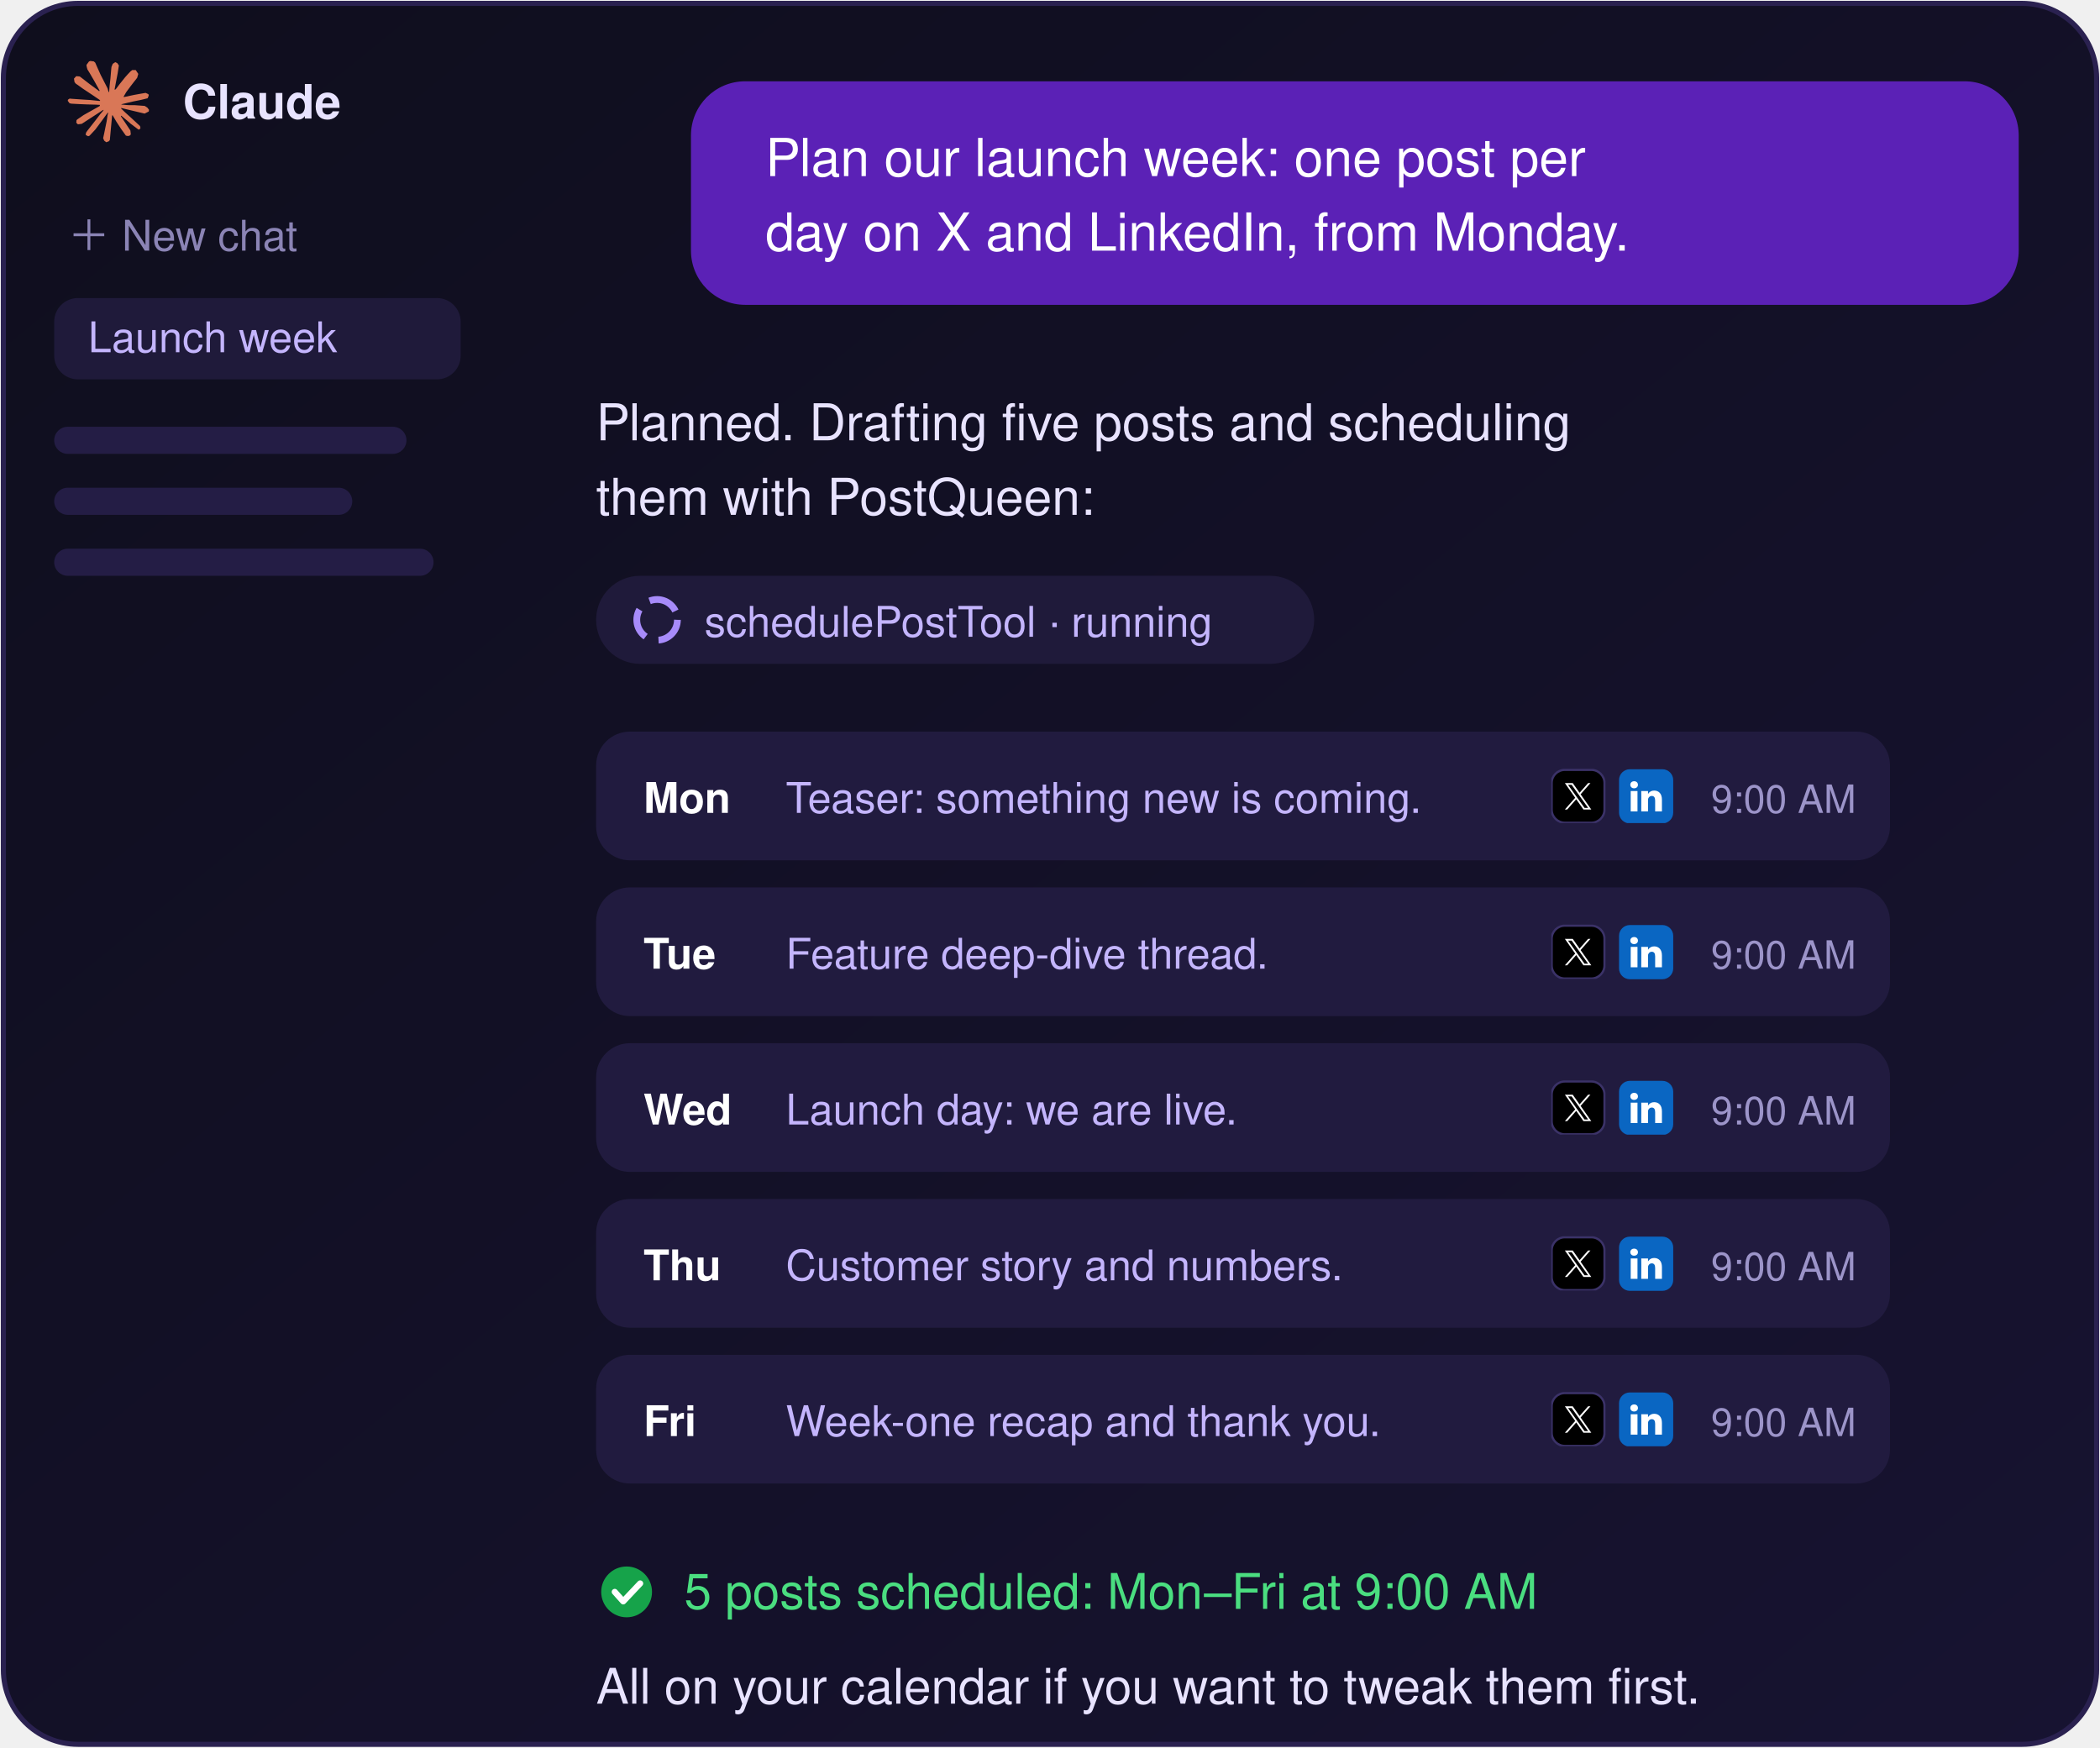
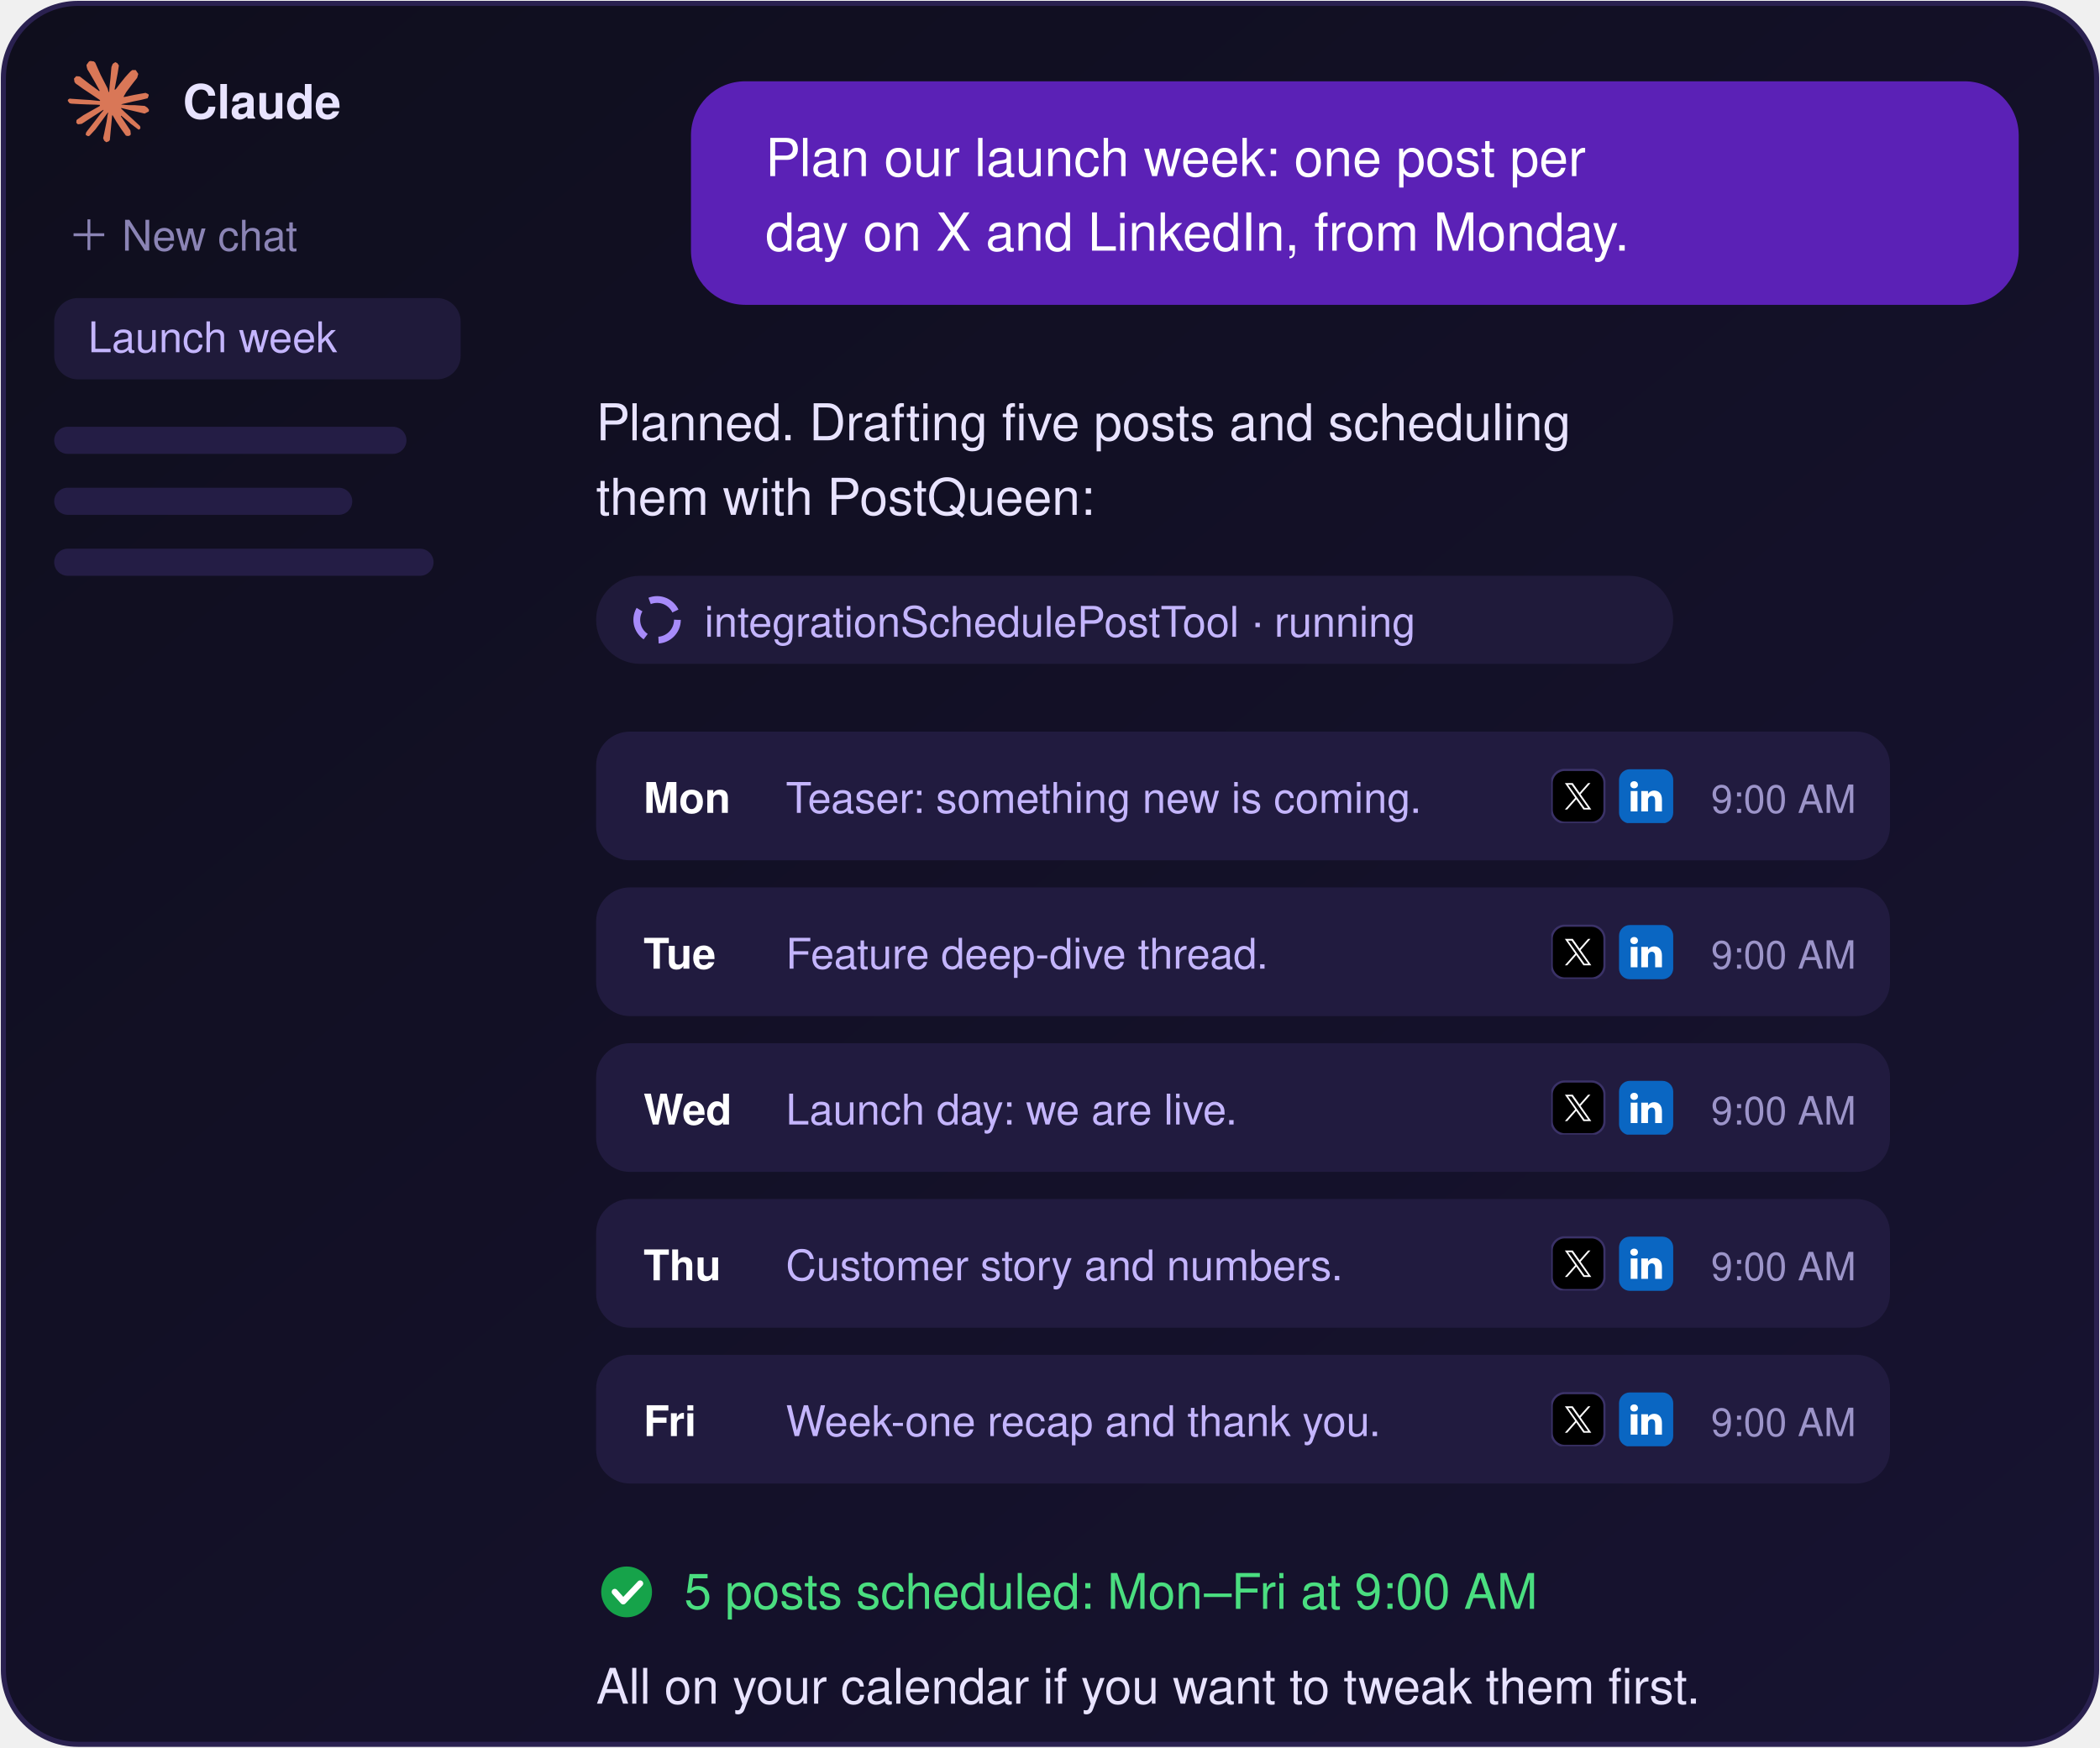
<svg xmlns="http://www.w3.org/2000/svg" width="620" height="516" viewBox="0 0 620 516" role="img" aria-label="Claude with the PostQueen connector: it plans a five-post launch week and schedules every post to X and LinkedIn.">
  <defs>
    <linearGradient id="bg" x1="0" y1="0" x2="1" y2="1">
      <stop offset="0" stop-color="#0f0e1d" />
      <stop offset="1" stop-color="#171331" />
    </linearGradient>
  </defs>
  <rect x="1" y="1" width="618" height="514" rx="22" fill="url(#bg)" stroke="#2a2150" stroke-width="1.5" />
  <svg viewBox="0 0 24 24" width="24" height="24" x="20" y="18" fill="#d97757">
    <path d="m4.714 15.956 4.717-2.647.079-.231-.079-.128h-.231l-.789-.049-2.696-.073-2.337-.097-2.265-.121-.571-.121-.534-.704.055-.352.48-.322.686.061 1.518.103 2.277.158 1.651.097 2.447.255h.389l.055-.158-.134-.097-.103-.097L6.973 9.836l-2.55-1.688-1.336-.971-.723-.492-.364-.461-.158-1.008.656-.723.88.061.225.061.892.686 1.906 1.475 2.489 1.834.364.303.146-.103.018-.073-.164-.273-1.354-2.447-1.445-2.489-.643-1.032-.17-.619c-.061-.255-.103-.467-.103-.729L6.287.134 6.7 0l.996.134.419.364.619 1.415 1.002 2.228 1.554 3.03.455.898.243.832.091.255h.158v-.146l.128-1.706.237-2.095.231-2.696.079-.759.376-.911.747-.492.583.279.48.686-.067.443-.285 1.852-.559 2.902-.364 1.943h.212l.243-.243.984-1.305 1.651-2.064.729-.82.85-.905.546-.431h1.032l.759 1.129-.34 1.166-1.062 1.348-.88 1.141-1.263 1.7-.789 1.36.073.109.188-.018 2.853-.607 1.542-.279 1.84-.316.832.389.091.395-.328.807-1.967.486-2.307.461-3.436.814-.043.03.049.061 1.548.146.662.036h1.621l3.018.225.789.522.474.638-.079.486-1.214.619-1.639-.389-3.825-.911-1.311-.328h-.182v.109l1.093 1.069 2.003 1.809 2.507 2.331.128.577-.322.455-.34-.049-2.204-1.657-.85-.747-1.925-1.621h-.128v.17l.443.65 2.344 3.521.121 1.081-.17.352-.607.212-.668-.121-1.372-1.925L14.38 17.959l-1.141-1.943-.14.079-.674 7.255-.316.37-.729.279-.607-.461-.322-.747.322-1.475.389-1.925.316-1.53.285-1.9.17-.631-.012-.043-.14.018-1.433 1.967-2.18 2.945-1.724 1.846-.413.164-.716-.37.067-.662.401-.589 2.386-3.036 1.439-1.882.929-1.087-.006-.158h-.055l-6.338 4.116-1.129.146-.486-.455.061-.747.231-.243 1.906-1.311Z" />
  </svg>
  <text x="54" y="35" font-family="'Segoe UI',Helvetica,Arial,sans-serif" font-size="14" font-weight="700" fill="#e8e3ff">Claude</text>
  <text x="20" y="74" font-family="'Segoe UI',Helvetica,Arial,sans-serif" font-size="12.5" fill="#8b84b5">＋ New chat</text>
  <rect x="16" y="88" width="120" height="24" rx="7" fill="#1f1a3a" />
  <text x="26" y="104" font-family="'Segoe UI',Helvetica,Arial,sans-serif" font-size="12.5" fill="#c4b5fd">Launch week</text>
  <rect x="16" y="126" width="104" height="8" rx="4" fill="#241d45" />
  <rect x="16" y="144" width="88" height="8" rx="4" fill="#241d45" />
  <rect x="16" y="162" width="112" height="8" rx="4" fill="#241d45" />
  <rect x="204" y="24" width="392" height="66" rx="16" fill="#5b21b6" />
  <text x="226" y="52" font-family="'Segoe UI',Helvetica,Arial,sans-serif" font-size="15.5" fill="#ffffff">Plan our launch week: one post per</text>
  <text x="226" y="74" font-family="'Segoe UI',Helvetica,Arial,sans-serif" font-size="15.5" fill="#ffffff">day on X and LinkedIn, from Monday.</text>
  <text x="176" y="130" font-family="'Segoe UI',Helvetica,Arial,sans-serif" font-size="15" fill="#e8e3ff">Planned. Drafting five posts and scheduling</text>
  <text x="176" y="152" font-family="'Segoe UI',Helvetica,Arial,sans-serif" font-size="15" fill="#e8e3ff">them with PostQueen:</text>
-   <rect x="176" y="170" width="212" height="26" rx="13" fill="#1f1a3a" />
+   <rect x="176" y="170" width="318" height="26" rx="13" fill="#1f1a3a" />
  <circle cx="194" cy="183" r="6" fill="none" stroke="#a78bfa" stroke-width="2" stroke-dasharray="9 4" />
-   <text x="208" y="188" font-family="'Segoe UI',Helvetica,Arial,sans-serif" font-size="12.5" fill="#c4b5fd">schedulePostTool · running</text>
+   <text x="208" y="188" font-family="'Segoe UI',Helvetica,Arial,sans-serif" font-size="12.5" fill="#c4b5fd">integrationSchedulePostTool · running</text>
  <rect x="176" y="216" width="382" height="38" rx="10" fill="#211b3f" />
  <text x="190" y="240" font-family="'Segoe UI',Helvetica,Arial,sans-serif" font-size="12.5" font-weight="700" fill="#ffffff">Mon</text>
  <text x="232" y="240" font-family="'Segoe UI',Helvetica,Arial,sans-serif" font-size="12.5" fill="#c4b5fd">Teaser: something new is coming.</text>
  <svg viewBox="0 0 49 49" width="16" height="16" x="458" y="227">
    <rect x="0.339" y="0.925" width="47.777" height="47.777" rx="11.944" fill="black" stroke="#3b3268" stroke-width="2" />
    <path d="M26.503 22.985L35.397 12.869H33.289L25.563 21.651L19.397 12.869H12.283L21.61 26.15L12.283 36.758H14.39L22.544 27.482L29.058 36.758H36.172L26.503 22.985ZM23.616 26.267L22.669 24.944L15.15 14.424H18.388L24.457 22.917L25.4 24.24L33.288 35.279H30.051L23.616 26.267Z" fill="white" />
  </svg>
  <svg viewBox="0 0 70 70" width="16" height="16" x="478" y="227">
    <rect x="-0.007" y="0.496" width="69.999" height="69.999" rx="14" fill="#0A66C2" />
    <path d="M14.577 20.527C14.577 19.213 15.037 18.129 15.956 17.275C16.876 16.421 18.071 15.994 19.543 15.994C20.988 15.994 22.157 16.415 23.051 17.255C23.97 18.122 24.43 19.252 24.43 20.645C24.43 21.906 23.983 22.957 23.09 23.798C22.17 24.665 20.962 25.099 19.464 25.099H19.425C17.979 25.099 16.81 24.665 15.917 23.798C15.023 22.931 14.577 21.84 14.577 20.527ZM15.089 55.014L15.089 28.685H23.839V55.014H15.089ZM28.687 55.014H37.437V40.312C37.437 39.393 37.542 38.683 37.752 38.184C38.12 37.291 38.678 36.535 39.427 35.918C40.176 35.3 41.115 34.992 42.245 34.992C45.188 34.992 46.66 36.975 46.66 40.943V55.014H55.409V39.918C55.409 36.029 54.49 33.08 52.651 31.07C50.811 29.06 48.381 28.055 45.359 28.055C41.969 28.055 39.329 29.513 37.437 32.43V32.509H37.397L37.437 32.43V28.685H28.687C28.739 29.526 28.766 32.141 28.766 36.529C28.766 40.917 28.739 47.078 28.687 55.014Z" fill="white" />
  </svg>
  <text x="548" y="240" text-anchor="end" font-family="'Segoe UI',Helvetica,Arial,sans-serif" font-size="11.5" fill="#9c94c9">9:00 AM</text>
  <rect x="176" y="262" width="382" height="38" rx="10" fill="#211b3f" />
  <text x="190" y="286" font-family="'Segoe UI',Helvetica,Arial,sans-serif" font-size="12.5" font-weight="700" fill="#ffffff">Tue</text>
  <text x="232" y="286" font-family="'Segoe UI',Helvetica,Arial,sans-serif" font-size="12.5" fill="#c4b5fd">Feature deep-dive thread.</text>
  <svg viewBox="0 0 49 49" width="16" height="16" x="458" y="273">
    <rect x="0.339" y="0.925" width="47.777" height="47.777" rx="11.944" fill="black" stroke="#3b3268" stroke-width="2" />
    <path d="M26.503 22.985L35.397 12.869H33.289L25.563 21.651L19.397 12.869H12.283L21.61 26.15L12.283 36.758H14.39L22.544 27.482L29.058 36.758H36.172L26.503 22.985ZM23.616 26.267L22.669 24.944L15.15 14.424H18.388L24.457 22.917L25.4 24.24L33.288 35.279H30.051L23.616 26.267Z" fill="white" />
  </svg>
  <svg viewBox="0 0 70 70" width="16" height="16" x="478" y="273">
    <rect x="-0.007" y="0.496" width="69.999" height="69.999" rx="14" fill="#0A66C2" />
    <path d="M14.577 20.527C14.577 19.213 15.037 18.129 15.956 17.275C16.876 16.421 18.071 15.994 19.543 15.994C20.988 15.994 22.157 16.415 23.051 17.255C23.97 18.122 24.43 19.252 24.43 20.645C24.43 21.906 23.983 22.957 23.09 23.798C22.17 24.665 20.962 25.099 19.464 25.099H19.425C17.979 25.099 16.81 24.665 15.917 23.798C15.023 22.931 14.577 21.84 14.577 20.527ZM15.089 55.014L15.089 28.685H23.839V55.014H15.089ZM28.687 55.014H37.437V40.312C37.437 39.393 37.542 38.683 37.752 38.184C38.12 37.291 38.678 36.535 39.427 35.918C40.176 35.3 41.115 34.992 42.245 34.992C45.188 34.992 46.66 36.975 46.66 40.943V55.014H55.409V39.918C55.409 36.029 54.49 33.08 52.651 31.07C50.811 29.06 48.381 28.055 45.359 28.055C41.969 28.055 39.329 29.513 37.437 32.43V32.509H37.397L37.437 32.43V28.685H28.687C28.739 29.526 28.766 32.141 28.766 36.529C28.766 40.917 28.739 47.078 28.687 55.014Z" fill="white" />
  </svg>
  <text x="548" y="286" text-anchor="end" font-family="'Segoe UI',Helvetica,Arial,sans-serif" font-size="11.5" fill="#9c94c9">9:00 AM</text>
  <rect x="176" y="308" width="382" height="38" rx="10" fill="#211b3f" />
  <text x="190" y="332" font-family="'Segoe UI',Helvetica,Arial,sans-serif" font-size="12.5" font-weight="700" fill="#ffffff">Wed</text>
  <text x="232" y="332" font-family="'Segoe UI',Helvetica,Arial,sans-serif" font-size="12.5" fill="#c4b5fd">Launch day: we are live.</text>
  <svg viewBox="0 0 49 49" width="16" height="16" x="458" y="319">
    <rect x="0.339" y="0.925" width="47.777" height="47.777" rx="11.944" fill="black" stroke="#3b3268" stroke-width="2" />
    <path d="M26.503 22.985L35.397 12.869H33.289L25.563 21.651L19.397 12.869H12.283L21.61 26.15L12.283 36.758H14.39L22.544 27.482L29.058 36.758H36.172L26.503 22.985ZM23.616 26.267L22.669 24.944L15.15 14.424H18.388L24.457 22.917L25.4 24.24L33.288 35.279H30.051L23.616 26.267Z" fill="white" />
  </svg>
  <svg viewBox="0 0 70 70" width="16" height="16" x="478" y="319">
    <rect x="-0.007" y="0.496" width="69.999" height="69.999" rx="14" fill="#0A66C2" />
    <path d="M14.577 20.527C14.577 19.213 15.037 18.129 15.956 17.275C16.876 16.421 18.071 15.994 19.543 15.994C20.988 15.994 22.157 16.415 23.051 17.255C23.97 18.122 24.43 19.252 24.43 20.645C24.43 21.906 23.983 22.957 23.09 23.798C22.17 24.665 20.962 25.099 19.464 25.099H19.425C17.979 25.099 16.81 24.665 15.917 23.798C15.023 22.931 14.577 21.84 14.577 20.527ZM15.089 55.014L15.089 28.685H23.839V55.014H15.089ZM28.687 55.014H37.437V40.312C37.437 39.393 37.542 38.683 37.752 38.184C38.12 37.291 38.678 36.535 39.427 35.918C40.176 35.3 41.115 34.992 42.245 34.992C45.188 34.992 46.66 36.975 46.66 40.943V55.014H55.409V39.918C55.409 36.029 54.49 33.08 52.651 31.07C50.811 29.06 48.381 28.055 45.359 28.055C41.969 28.055 39.329 29.513 37.437 32.43V32.509H37.397L37.437 32.43V28.685H28.687C28.739 29.526 28.766 32.141 28.766 36.529C28.766 40.917 28.739 47.078 28.687 55.014Z" fill="white" />
  </svg>
  <text x="548" y="332" text-anchor="end" font-family="'Segoe UI',Helvetica,Arial,sans-serif" font-size="11.5" fill="#9c94c9">9:00 AM</text>
  <rect x="176" y="354" width="382" height="38" rx="10" fill="#211b3f" />
  <text x="190" y="378" font-family="'Segoe UI',Helvetica,Arial,sans-serif" font-size="12.5" font-weight="700" fill="#ffffff">Thu</text>
  <text x="232" y="378" font-family="'Segoe UI',Helvetica,Arial,sans-serif" font-size="12.5" fill="#c4b5fd">Customer story and numbers.</text>
  <svg viewBox="0 0 49 49" width="16" height="16" x="458" y="365">
    <rect x="0.339" y="0.925" width="47.777" height="47.777" rx="11.944" fill="black" stroke="#3b3268" stroke-width="2" />
    <path d="M26.503 22.985L35.397 12.869H33.289L25.563 21.651L19.397 12.869H12.283L21.61 26.15L12.283 36.758H14.39L22.544 27.482L29.058 36.758H36.172L26.503 22.985ZM23.616 26.267L22.669 24.944L15.15 14.424H18.388L24.457 22.917L25.4 24.24L33.288 35.279H30.051L23.616 26.267Z" fill="white" />
  </svg>
  <svg viewBox="0 0 70 70" width="16" height="16" x="478" y="365">
    <rect x="-0.007" y="0.496" width="69.999" height="69.999" rx="14" fill="#0A66C2" />
    <path d="M14.577 20.527C14.577 19.213 15.037 18.129 15.956 17.275C16.876 16.421 18.071 15.994 19.543 15.994C20.988 15.994 22.157 16.415 23.051 17.255C23.97 18.122 24.43 19.252 24.43 20.645C24.43 21.906 23.983 22.957 23.09 23.798C22.17 24.665 20.962 25.099 19.464 25.099H19.425C17.979 25.099 16.81 24.665 15.917 23.798C15.023 22.931 14.577 21.84 14.577 20.527ZM15.089 55.014L15.089 28.685H23.839V55.014H15.089ZM28.687 55.014H37.437V40.312C37.437 39.393 37.542 38.683 37.752 38.184C38.12 37.291 38.678 36.535 39.427 35.918C40.176 35.3 41.115 34.992 42.245 34.992C45.188 34.992 46.66 36.975 46.66 40.943V55.014H55.409V39.918C55.409 36.029 54.49 33.08 52.651 31.07C50.811 29.06 48.381 28.055 45.359 28.055C41.969 28.055 39.329 29.513 37.437 32.43V32.509H37.397L37.437 32.43V28.685H28.687C28.739 29.526 28.766 32.141 28.766 36.529C28.766 40.917 28.739 47.078 28.687 55.014Z" fill="white" />
  </svg>
  <text x="548" y="378" text-anchor="end" font-family="'Segoe UI',Helvetica,Arial,sans-serif" font-size="11.5" fill="#9c94c9">9:00 AM</text>
  <rect x="176" y="400" width="382" height="38" rx="10" fill="#211b3f" />
  <text x="190" y="424" font-family="'Segoe UI',Helvetica,Arial,sans-serif" font-size="12.5" font-weight="700" fill="#ffffff">Fri</text>
  <text x="232" y="424" font-family="'Segoe UI',Helvetica,Arial,sans-serif" font-size="12.5" fill="#c4b5fd">Week-one recap and thank you.</text>
  <svg viewBox="0 0 49 49" width="16" height="16" x="458" y="411">
    <rect x="0.339" y="0.925" width="47.777" height="47.777" rx="11.944" fill="black" stroke="#3b3268" stroke-width="2" />
    <path d="M26.503 22.985L35.397 12.869H33.289L25.563 21.651L19.397 12.869H12.283L21.61 26.15L12.283 36.758H14.39L22.544 27.482L29.058 36.758H36.172L26.503 22.985ZM23.616 26.267L22.669 24.944L15.15 14.424H18.388L24.457 22.917L25.4 24.24L33.288 35.279H30.051L23.616 26.267Z" fill="white" />
  </svg>
  <svg viewBox="0 0 70 70" width="16" height="16" x="478" y="411">
    <rect x="-0.007" y="0.496" width="69.999" height="69.999" rx="14" fill="#0A66C2" />
    <path d="M14.577 20.527C14.577 19.213 15.037 18.129 15.956 17.275C16.876 16.421 18.071 15.994 19.543 15.994C20.988 15.994 22.157 16.415 23.051 17.255C23.97 18.122 24.43 19.252 24.43 20.645C24.43 21.906 23.983 22.957 23.09 23.798C22.17 24.665 20.962 25.099 19.464 25.099H19.425C17.979 25.099 16.81 24.665 15.917 23.798C15.023 22.931 14.577 21.84 14.577 20.527ZM15.089 55.014L15.089 28.685H23.839V55.014H15.089ZM28.687 55.014H37.437V40.312C37.437 39.393 37.542 38.683 37.752 38.184C38.12 37.291 38.678 36.535 39.427 35.918C40.176 35.3 41.115 34.992 42.245 34.992C45.188 34.992 46.66 36.975 46.66 40.943V55.014H55.409V39.918C55.409 36.029 54.49 33.08 52.651 31.07C50.811 29.06 48.381 28.055 45.359 28.055C41.969 28.055 39.329 29.513 37.437 32.43V32.509H37.397L37.437 32.43V28.685H28.687C28.739 29.526 28.766 32.141 28.766 36.529C28.766 40.917 28.739 47.078 28.687 55.014Z" fill="white" />
  </svg>
  <text x="548" y="424" text-anchor="end" font-family="'Segoe UI',Helvetica,Arial,sans-serif" font-size="11.5" fill="#9c94c9">9:00 AM</text>
  <circle cx="185" cy="470" r="7.5" fill="#16a34a" />
  <path d="M181.5 470 L184 472.8 L189 467.5" fill="none" stroke="#ffffff" stroke-width="1.8" stroke-linecap="round" stroke-linejoin="round" />
  <text x="202" y="475" font-family="'Segoe UI',Helvetica,Arial,sans-serif" font-size="14.5" fill="#4ade80">5 posts scheduled: Mon–Fri at 9:00 AM</text>
  <text x="176" y="503" font-family="'Segoe UI',Helvetica,Arial,sans-serif" font-size="14.5" fill="#e8e3ff">All on your calendar if you want to tweak them first.</text>
</svg>
